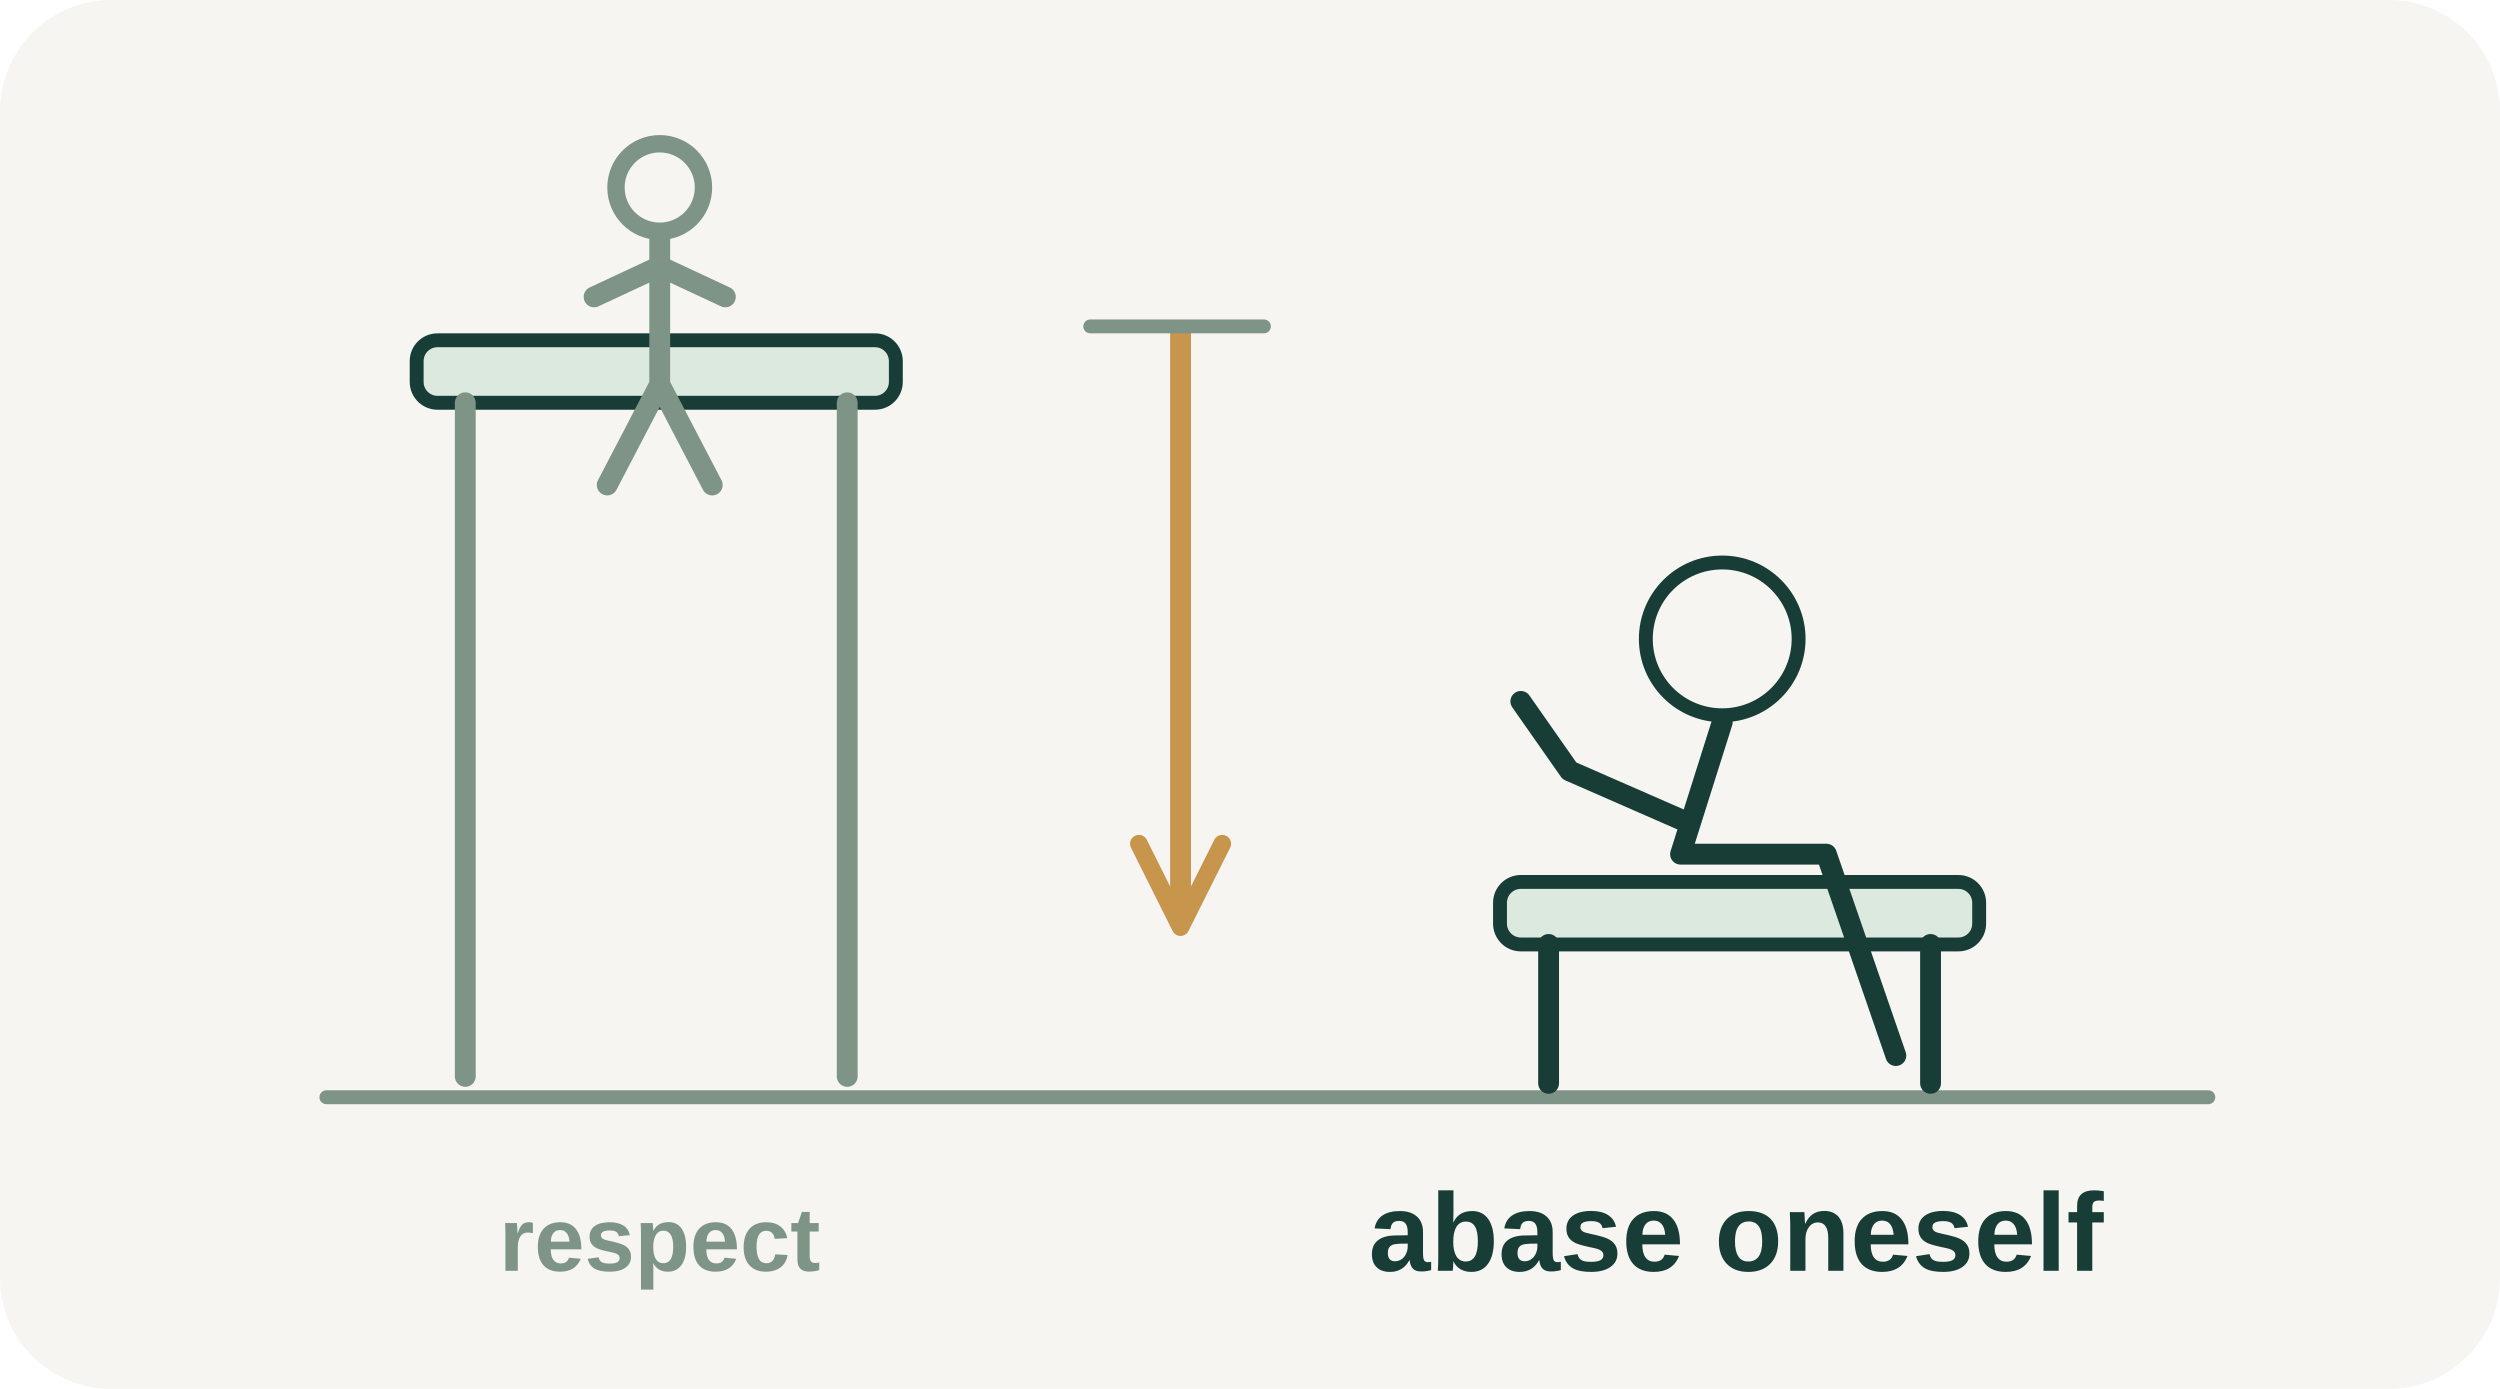
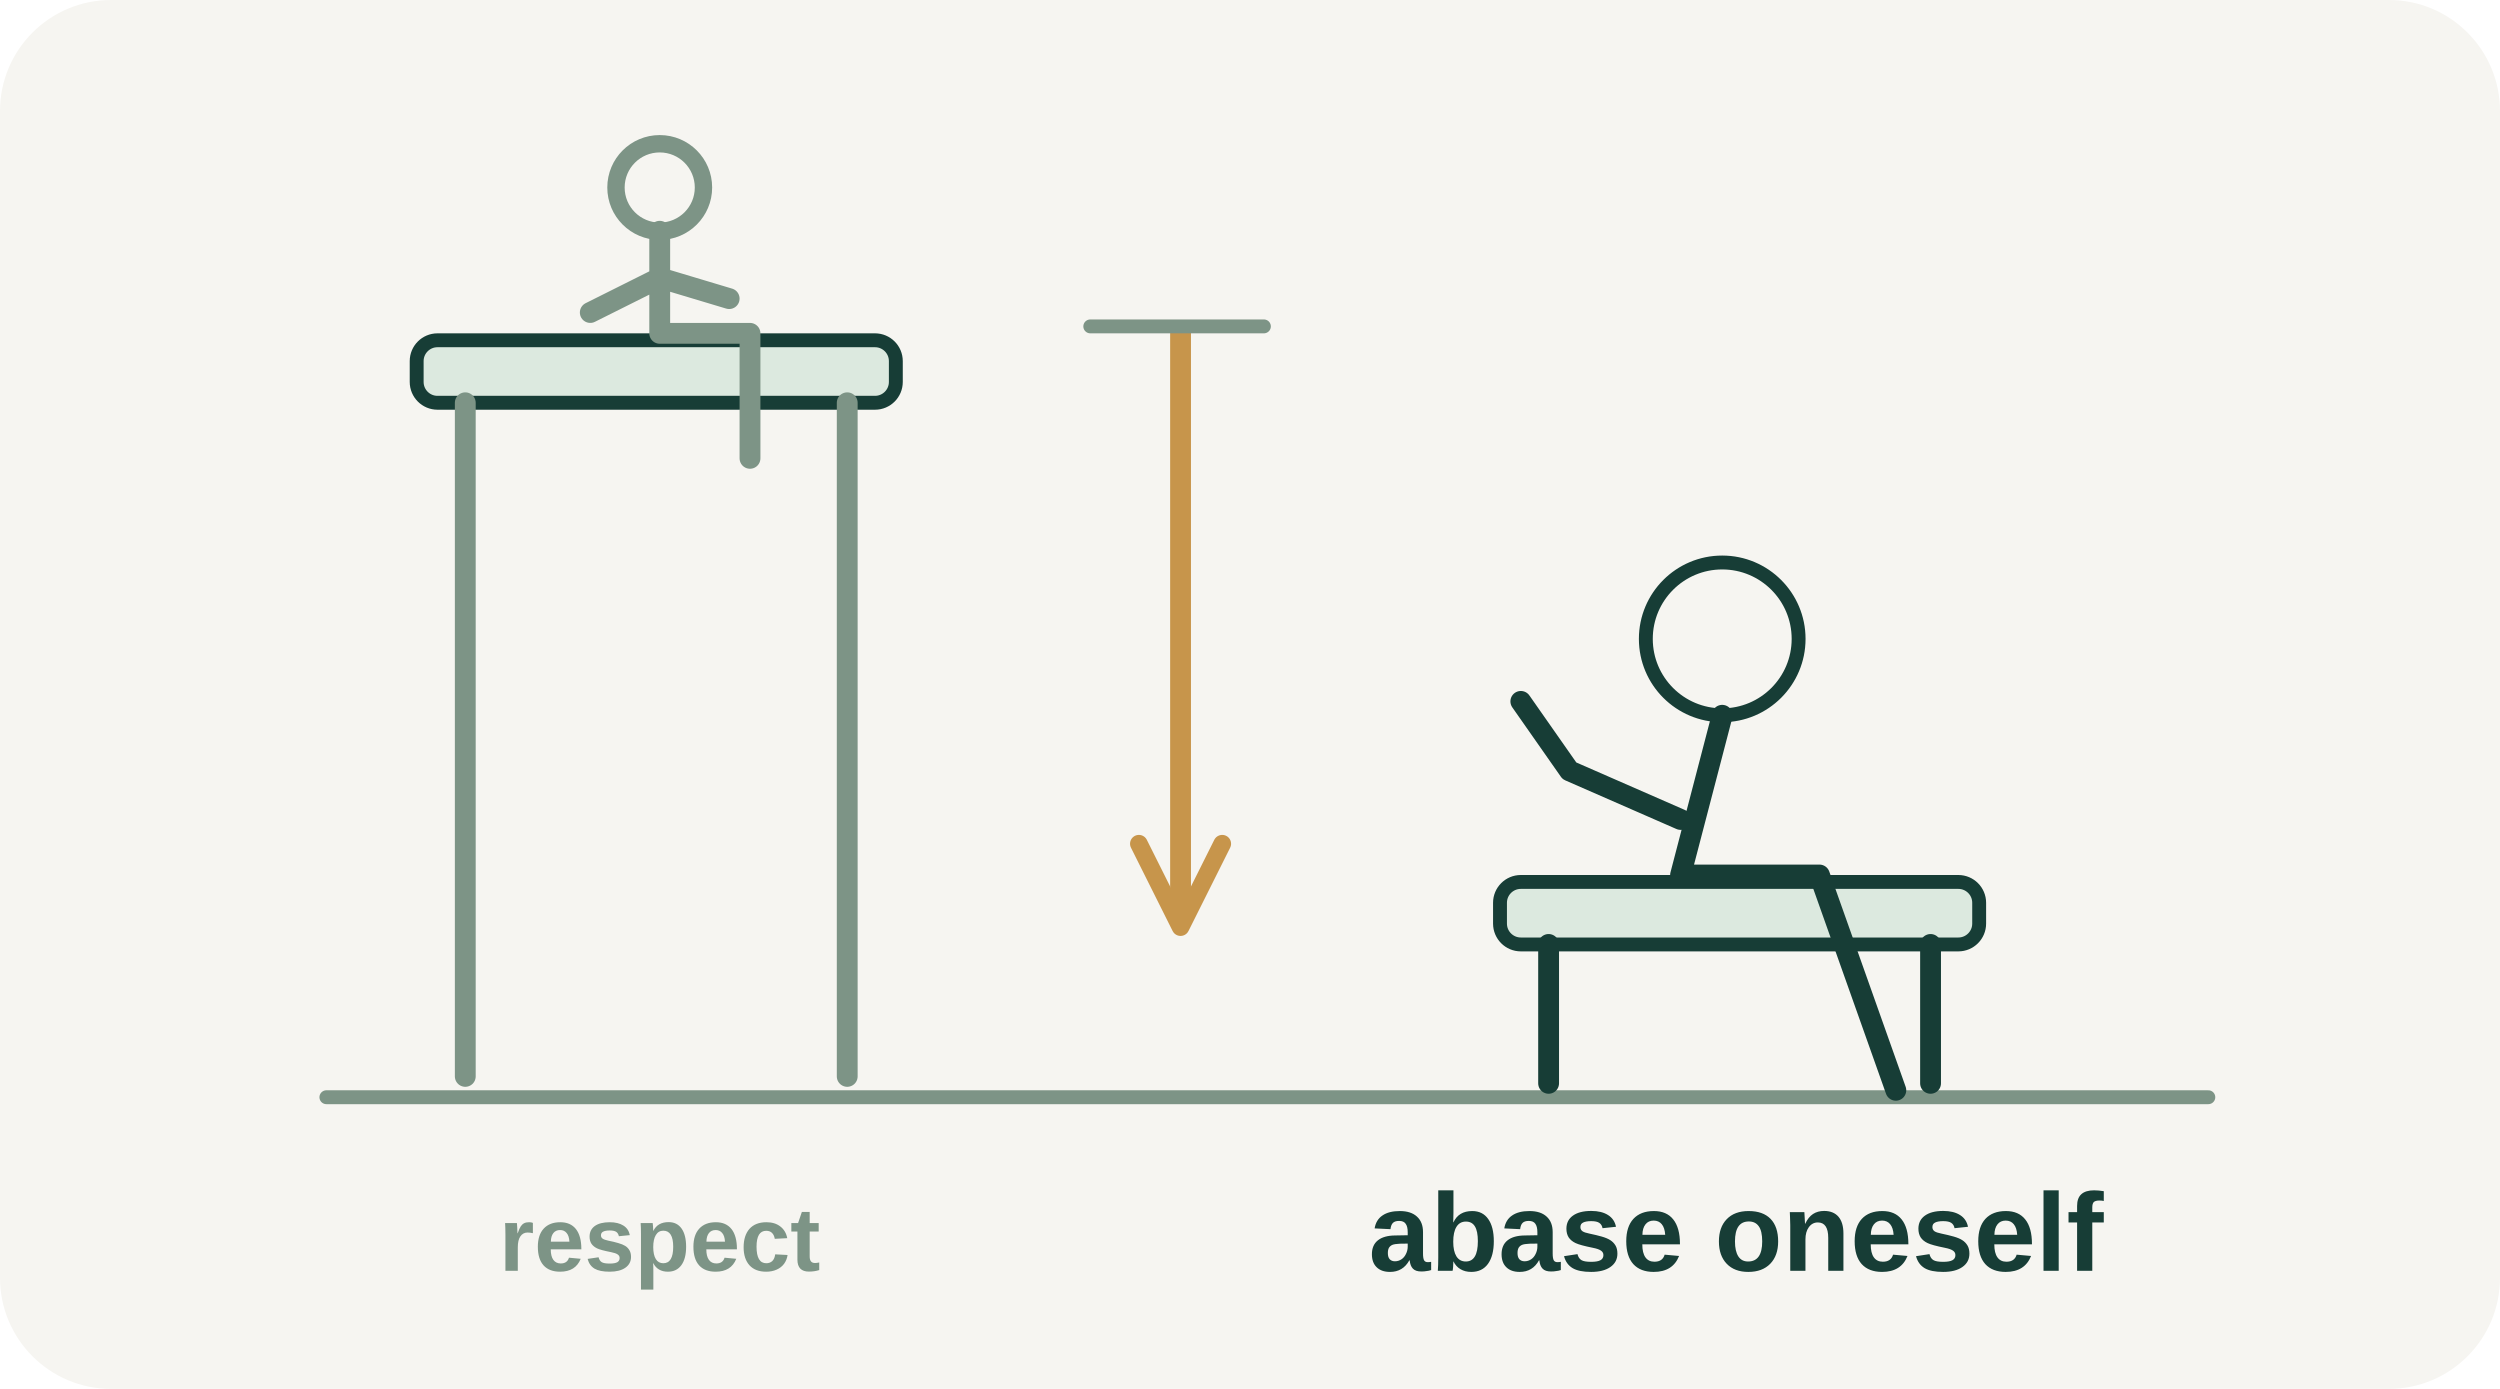
<svg xmlns="http://www.w3.org/2000/svg" viewBox="0 0 360 200" role="img" aria-labelledby="title desc">
  <defs>
    <marker id="arr" viewBox="0 0 10 10" refX="8" refY="5" markerWidth="5" markerHeight="5" orient="auto-start-reverse">
      <path d="M1 1L9 5 1 9" fill="none" stroke="#c7954b" stroke-width="1.7" stroke-linecap="round" stroke-linejoin="round" />
    </marker>
  </defs>
  <rect width="360" height="200" rx="16" fill="#f6f5f1" />
  <path d="M47 158H318" fill="none" stroke="#7d9486" stroke-width="2" stroke-linecap="round" stroke-linejoin="round" />
  <rect x="60" y="49" width="69" height="9" rx="3" fill="#dce9df" stroke="#173d36" stroke-width="2" />
  <path d="M67 58V155M122 58V155" fill="none" stroke="#7d9486" stroke-width="3" stroke-linecap="round" stroke-linejoin="round" />
  <circle cx="95" cy="27" r="6.3" fill="#f6f5f1" stroke="#7d9486" stroke-width="2.5" />
-   <path d="M95 33.93v21.42m-9.45 -12.6l9.45 -4.41 9.45 4.41m-9.45 12.6l-7.56 14.49m7.56 -14.49l7.56 14.49" fill="none" stroke="#7d9486" stroke-width="3" stroke-linecap="round" stroke-linejoin="round" />
+   <path d="M95 33.3V48H108V66M95 40L85 45M95 40L105 43" fill="none" stroke="#7d9486" stroke-width="3" stroke-linecap="round" stroke-linejoin="round" />
  <rect x="216" y="127" width="69" height="9" rx="3" fill="#dce9df" stroke="#173d36" stroke-width="2" />
  <path d="M223 136V156M278 136V156" fill="none" stroke="#173d36" stroke-width="3" stroke-linecap="round" stroke-linejoin="round" />
  <circle cx="248" cy="92" r="11" fill="#f6f5f1" stroke="#173d36" stroke-width="2" />
-   <path d="M248 104L242 123H263L273 152M242 118L226 111 219 101" fill="none" stroke="#173d36" stroke-width="3" stroke-linecap="round" stroke-linejoin="round" />
+   <path d="M248 103L242 126H262L273 157M242 118L226 111 219 101" fill="none" stroke="#173d36" stroke-width="3" stroke-linecap="round" stroke-linejoin="round" />
  <path d="M170 48L170 132" fill="none" stroke="#c7954b" stroke-width="3" stroke-linecap="round" stroke-linejoin="round" marker-end="url(#arr)" />
  <path d="M157 47L182 47" fill="none" stroke="#7d9486" stroke-width="2" stroke-linecap="round" stroke-linejoin="round" />
  <text x="95" y="183" fill="#7d9486" font-family="Arial, sans-serif" font-size="13" font-weight="600" text-anchor="middle">respect</text>
  <text x="250" y="183" fill="#173d36" font-family="Arial, sans-serif" font-size="16" font-weight="600" text-anchor="middle">abase oneself</text>
</svg>
